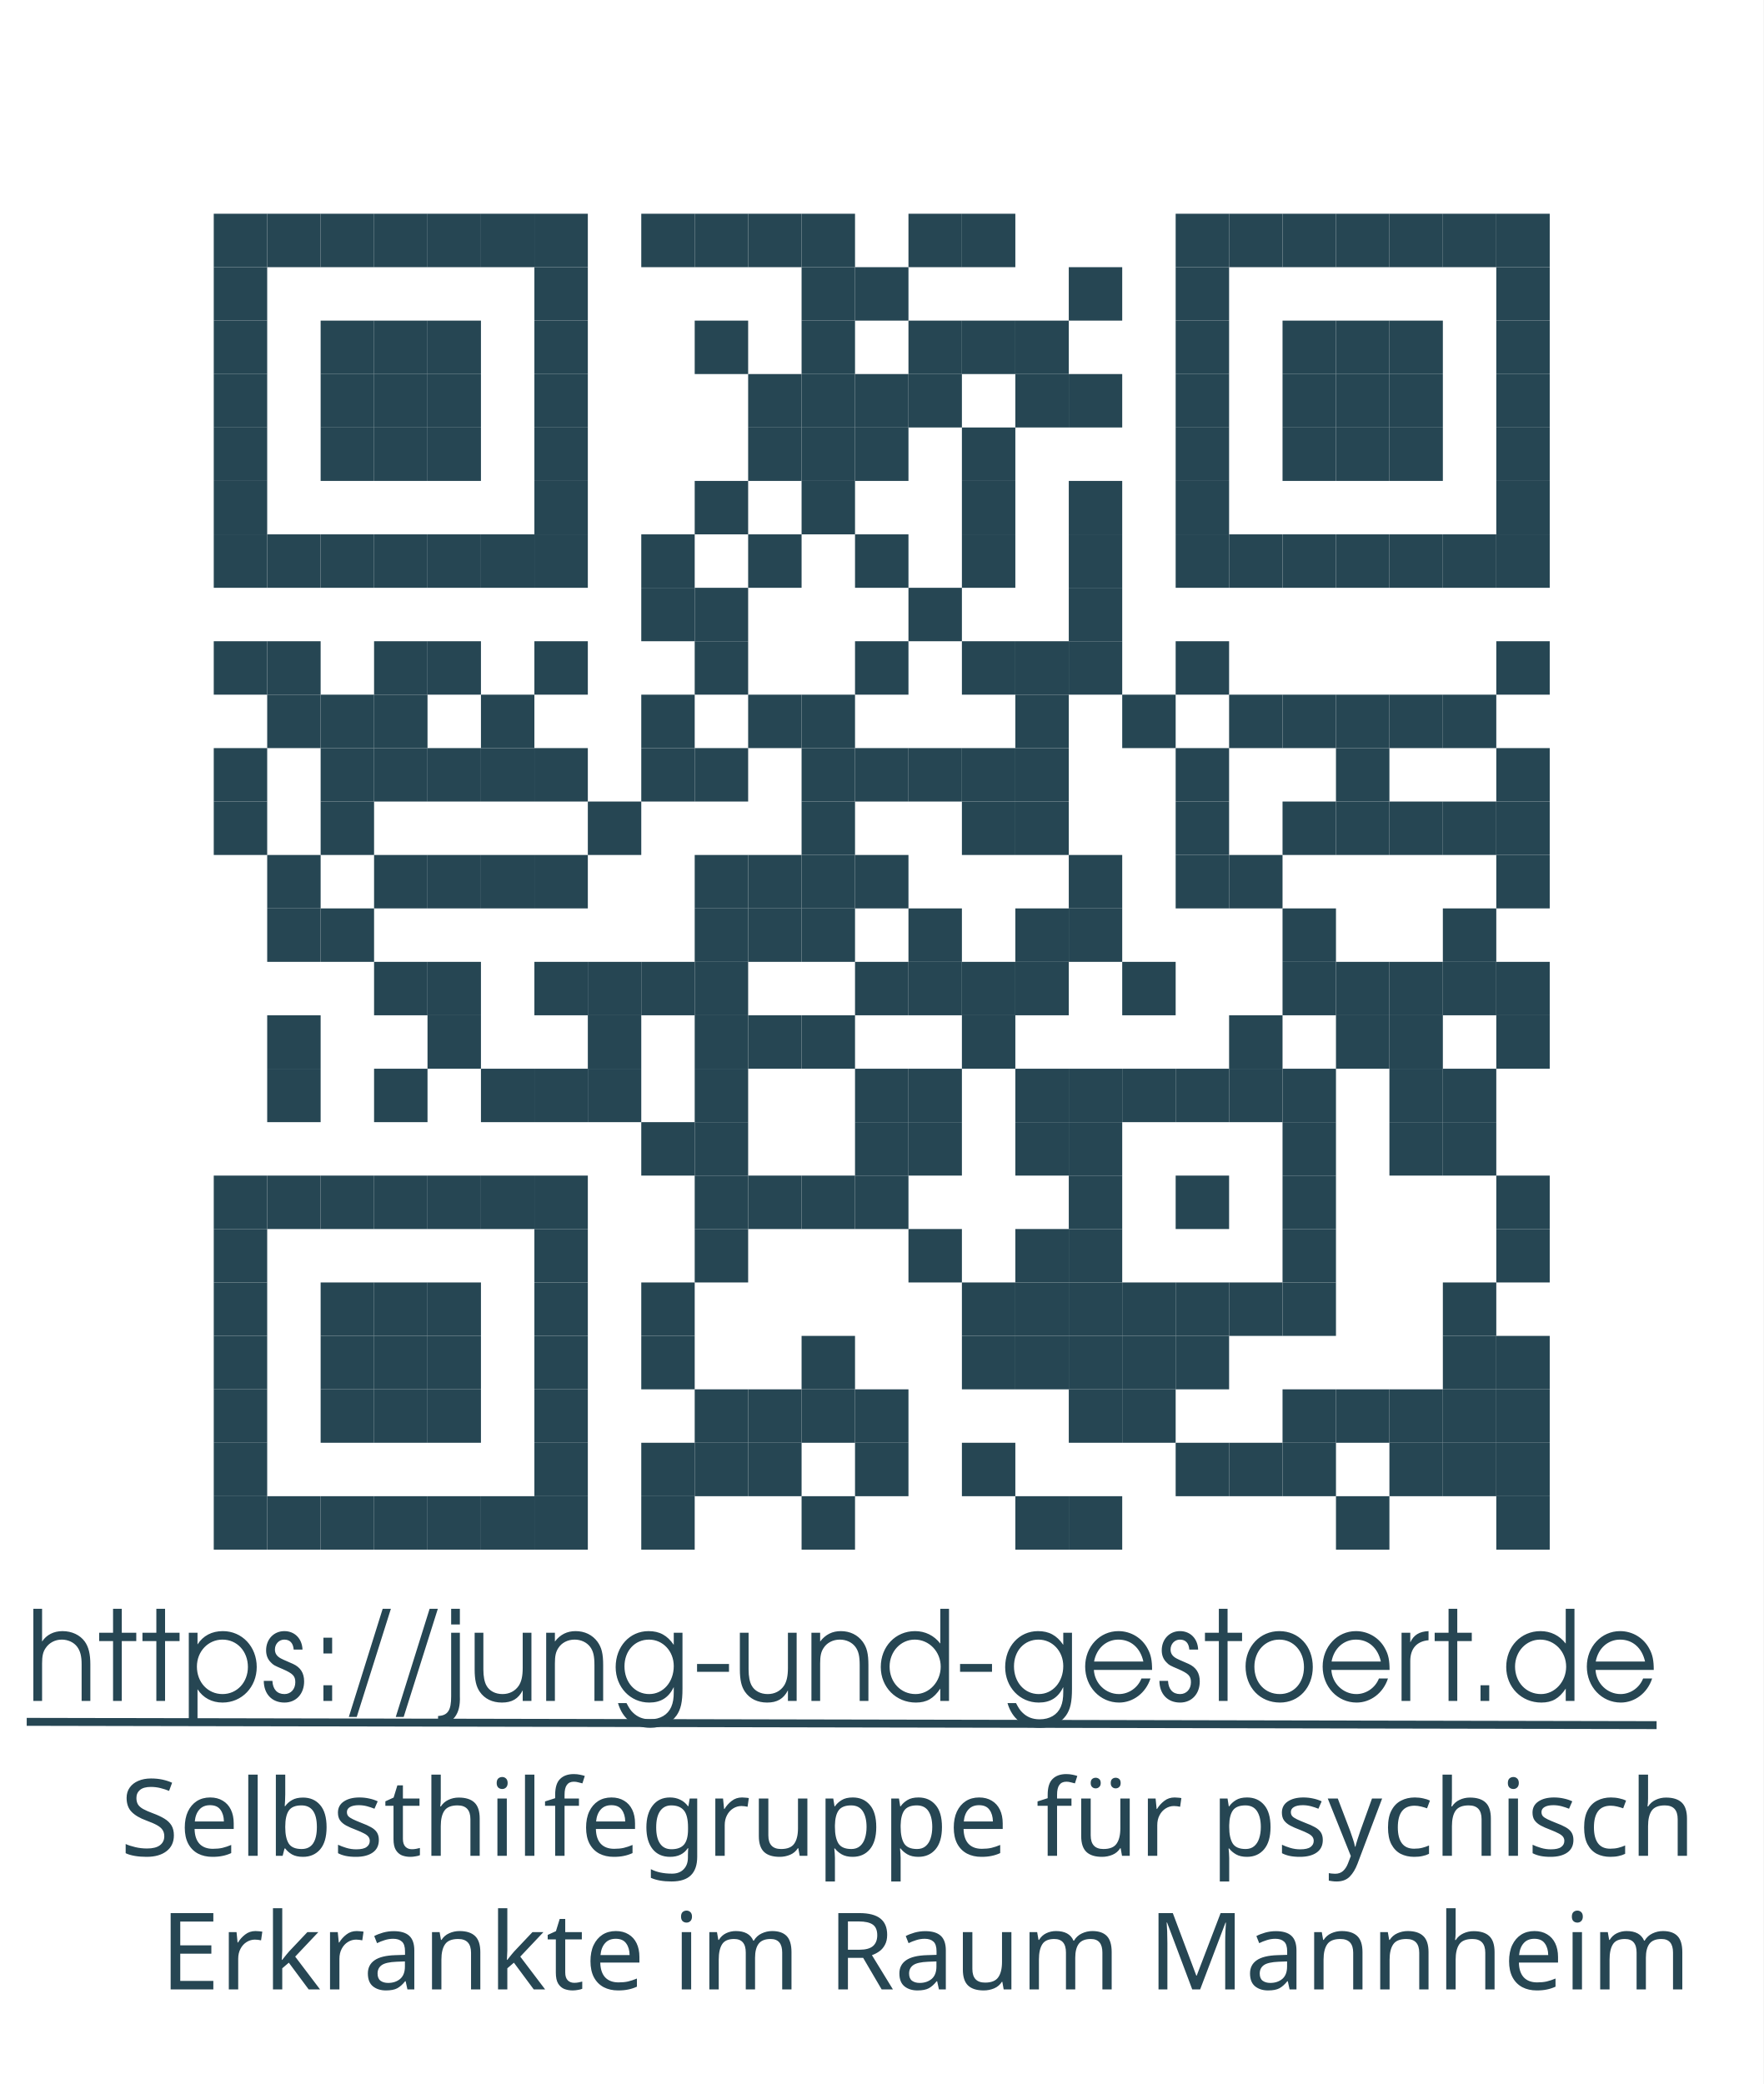
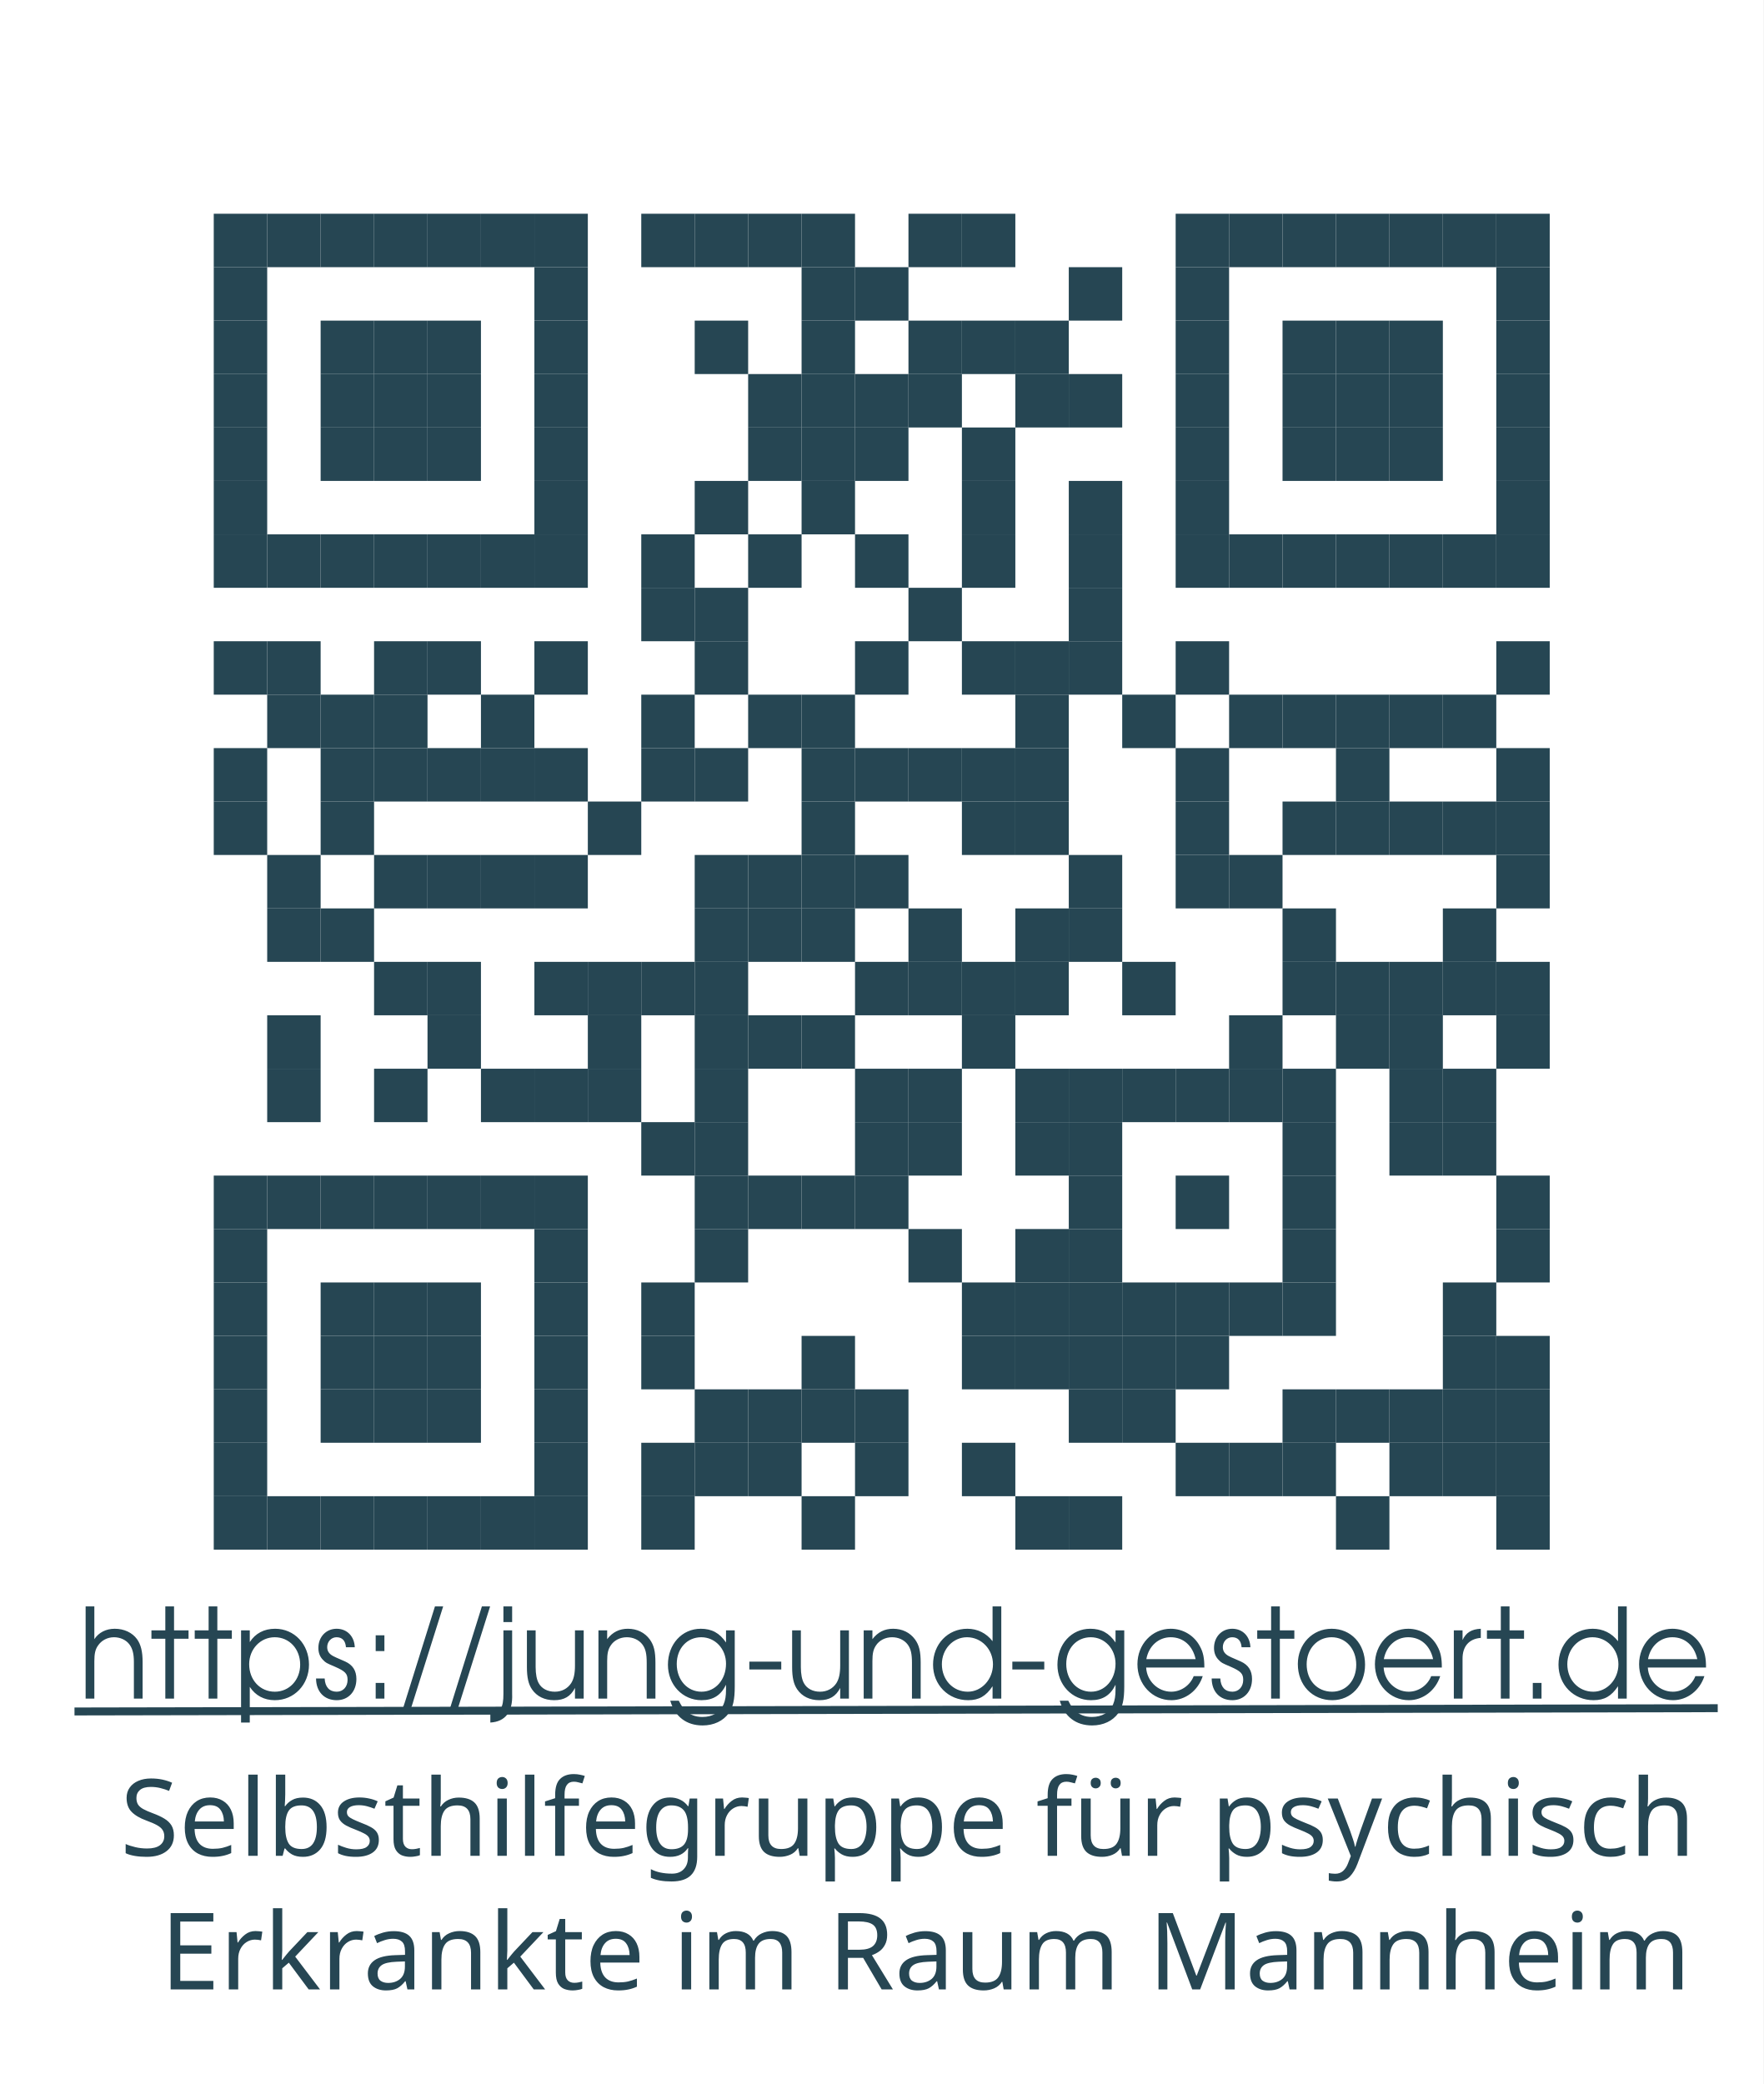
<svg xmlns="http://www.w3.org/2000/svg" xmlns:xlink="http://www.w3.org/1999/xlink" width="264" height="312" viewBox="0 0 264 312" version="1.1" id="svg342">
  <rect x="0" y="0" width="264" height="312" fill="#ffffff" id="rect2" style="stroke-width:1.086;fill-opacity:1;" />
  <defs id="defs5">
    <rect id="p" width="8" height="8" />
  </defs>
  <g fill="#264653" id="g657">
    <use xlink:href="#p" x="32" y="32" id="use7" />
    <use xlink:href="#p" x="32" y="40" id="use9" />
    <use xlink:href="#p" x="32" y="48" id="use11" />
    <use xlink:href="#p" x="32" y="56" id="use13" />
    <use xlink:href="#p" x="32" y="64" id="use15" />
    <use xlink:href="#p" x="32" y="72" id="use17" />
    <use xlink:href="#p" x="32" y="80" id="use19" />
    <use xlink:href="#p" x="32" y="96" id="use21" />
    <use xlink:href="#p" x="32" y="112" id="use23" />
    <use xlink:href="#p" x="32" y="120" id="use25" />
    <use xlink:href="#p" x="32" y="176" id="use27" />
    <use xlink:href="#p" x="32" y="184" id="use29" />
    <use xlink:href="#p" x="32" y="192" id="use31" />
    <use xlink:href="#p" x="32" y="200" id="use33" />
    <use xlink:href="#p" x="32" y="208" id="use35" />
    <use xlink:href="#p" x="32" y="216" id="use37" />
    <use xlink:href="#p" x="32" y="224" id="use39" />
    <use xlink:href="#p" x="40" y="32" id="use41" />
    <use xlink:href="#p" x="40" y="80" id="use43" />
    <use xlink:href="#p" x="40" y="96" id="use45" />
    <use xlink:href="#p" x="40" y="104" id="use47" />
    <use xlink:href="#p" x="40" y="128" id="use49" />
    <use xlink:href="#p" x="40" y="136" id="use51" />
    <use xlink:href="#p" x="40" y="152" id="use53" />
    <use xlink:href="#p" x="40" y="160" id="use55" />
    <use xlink:href="#p" x="40" y="176" id="use57" />
    <use xlink:href="#p" x="40" y="224" id="use59" />
    <use xlink:href="#p" x="48" y="32" id="use61" />
    <use xlink:href="#p" x="48" y="48" id="use63" />
    <use xlink:href="#p" x="48" y="56" id="use65" />
    <use xlink:href="#p" x="48" y="64" id="use67" />
    <use xlink:href="#p" x="48" y="80" id="use69" />
    <use xlink:href="#p" x="48" y="104" id="use71" />
    <use xlink:href="#p" x="48" y="112" id="use73" />
    <use xlink:href="#p" x="48" y="120" id="use75" />
    <use xlink:href="#p" x="48" y="136" id="use77" />
    <use xlink:href="#p" x="48" y="176" id="use79" />
    <use xlink:href="#p" x="48" y="192" id="use81" />
    <use xlink:href="#p" x="48" y="200" id="use83" />
    <use xlink:href="#p" x="48" y="208" id="use85" />
    <use xlink:href="#p" x="48" y="224" id="use87" />
    <use xlink:href="#p" x="56" y="32" id="use89" />
    <use xlink:href="#p" x="56" y="48" id="use91" />
    <use xlink:href="#p" x="56" y="56" id="use93" />
    <use xlink:href="#p" x="56" y="64" id="use95" />
    <use xlink:href="#p" x="56" y="80" id="use97" />
    <use xlink:href="#p" x="56" y="96" id="use99" />
    <use xlink:href="#p" x="56" y="104" id="use101" />
    <use xlink:href="#p" x="56" y="112" id="use103" />
    <use xlink:href="#p" x="56" y="128" id="use105" />
    <use xlink:href="#p" x="56" y="144" id="use107" />
    <use xlink:href="#p" x="56" y="160" id="use109" />
    <use xlink:href="#p" x="56" y="176" id="use111" />
    <use xlink:href="#p" x="56" y="192" id="use113" />
    <use xlink:href="#p" x="56" y="200" id="use115" />
    <use xlink:href="#p" x="56" y="208" id="use117" />
    <use xlink:href="#p" x="56" y="224" id="use119" />
    <use xlink:href="#p" x="64" y="32" id="use121" />
    <use xlink:href="#p" x="64" y="48" id="use123" />
    <use xlink:href="#p" x="64" y="56" id="use125" />
    <use xlink:href="#p" x="64" y="64" id="use127" />
    <use xlink:href="#p" x="64" y="80" id="use129" />
    <use xlink:href="#p" x="64" y="96" id="use131" />
    <use xlink:href="#p" x="64" y="112" id="use133" />
    <use xlink:href="#p" x="64" y="128" id="use135" />
    <use xlink:href="#p" x="64" y="144" id="use137" />
    <use xlink:href="#p" x="64" y="152" id="use139" />
    <use xlink:href="#p" x="64" y="176" id="use141" />
    <use xlink:href="#p" x="64" y="192" id="use143" />
    <use xlink:href="#p" x="64" y="200" id="use145" />
    <use xlink:href="#p" x="64" y="208" id="use147" />
    <use xlink:href="#p" x="64" y="224" id="use149" />
    <use xlink:href="#p" x="72" y="32" id="use151" />
    <use xlink:href="#p" x="72" y="80" id="use153" />
    <use xlink:href="#p" x="72" y="104" id="use155" />
    <use xlink:href="#p" x="72" y="112" id="use157" />
    <use xlink:href="#p" x="72" y="128" id="use159" />
    <use xlink:href="#p" x="72" y="160" id="use161" />
    <use xlink:href="#p" x="72" y="176" id="use163" />
    <use xlink:href="#p" x="72" y="224" id="use165" />
    <use xlink:href="#p" x="80" y="32" id="use167" />
    <use xlink:href="#p" x="80" y="40" id="use169" />
    <use xlink:href="#p" x="80" y="48" id="use171" />
    <use xlink:href="#p" x="80" y="56" id="use173" />
    <use xlink:href="#p" x="80" y="64" id="use175" />
    <use xlink:href="#p" x="80" y="72" id="use177" />
    <use xlink:href="#p" x="80" y="80" id="use179" />
    <use xlink:href="#p" x="80" y="96" id="use181" />
    <use xlink:href="#p" x="80" y="112" id="use183" />
    <use xlink:href="#p" x="80" y="128" id="use185" />
    <use xlink:href="#p" x="80" y="144" id="use187" />
    <use xlink:href="#p" x="80" y="160" id="use189" />
    <use xlink:href="#p" x="80" y="176" id="use191" />
    <use xlink:href="#p" x="80" y="184" id="use193" />
    <use xlink:href="#p" x="80" y="192" id="use195" />
    <use xlink:href="#p" x="80" y="200" id="use197" />
    <use xlink:href="#p" x="80" y="208" id="use199" />
    <use xlink:href="#p" x="80" y="216" id="use201" />
    <use xlink:href="#p" x="80" y="224" id="use203" />
    <use xlink:href="#p" x="88" y="120" id="use205" />
    <use xlink:href="#p" x="88" y="144" id="use207" />
    <use xlink:href="#p" x="88" y="152" id="use209" />
    <use xlink:href="#p" x="88" y="160" id="use211" />
    <use xlink:href="#p" x="96" y="32" id="use213" />
    <use xlink:href="#p" x="96" y="80" id="use215" />
    <use xlink:href="#p" x="96" y="88" id="use217" />
    <use xlink:href="#p" x="96" y="104" id="use219" />
    <use xlink:href="#p" x="96" y="112" id="use221" />
    <use xlink:href="#p" x="96" y="144" id="use223" />
    <use xlink:href="#p" x="96" y="168" id="use225" />
    <use xlink:href="#p" x="96" y="192" id="use227" />
    <use xlink:href="#p" x="96" y="200" id="use229" />
    <use xlink:href="#p" x="96" y="216" id="use231" />
    <use xlink:href="#p" x="96" y="224" id="use233" />
    <use xlink:href="#p" x="104" y="32" id="use235" />
    <use xlink:href="#p" x="104" y="48" id="use237" />
    <use xlink:href="#p" x="104" y="72" id="use239" />
    <use xlink:href="#p" x="104" y="88" id="use241" />
    <use xlink:href="#p" x="104" y="96" id="use243" />
    <use xlink:href="#p" x="104" y="112" id="use245" />
    <use xlink:href="#p" x="104" y="128" id="use247" />
    <use xlink:href="#p" x="104" y="136" id="use249" />
    <use xlink:href="#p" x="104" y="144" id="use251" />
    <use xlink:href="#p" x="104" y="152" id="use253" />
    <use xlink:href="#p" x="104" y="160" id="use255" />
    <use xlink:href="#p" x="104" y="168" id="use257" />
    <use xlink:href="#p" x="104" y="176" id="use259" />
    <use xlink:href="#p" x="104" y="184" id="use261" />
    <use xlink:href="#p" x="104" y="208" id="use263" />
    <use xlink:href="#p" x="104" y="216" id="use265" />
    <use xlink:href="#p" x="112" y="32" id="use267" />
    <use xlink:href="#p" x="112" y="56" id="use269" />
    <use xlink:href="#p" x="112" y="64" id="use271" />
    <use xlink:href="#p" x="112" y="80" id="use273" />
    <use xlink:href="#p" x="112" y="104" id="use275" />
    <use xlink:href="#p" x="112" y="128" id="use277" />
    <use xlink:href="#p" x="112" y="136" id="use279" />
    <use xlink:href="#p" x="112" y="152" id="use281" />
    <use xlink:href="#p" x="112" y="176" id="use283" />
    <use xlink:href="#p" x="112" y="208" id="use285" />
    <use xlink:href="#p" x="112" y="216" id="use287" />
    <use xlink:href="#p" x="120" y="32" id="use289" />
    <use xlink:href="#p" x="120" y="40" id="use291" />
    <use xlink:href="#p" x="120" y="48" id="use293" />
    <use xlink:href="#p" x="120" y="56" id="use295" />
    <use xlink:href="#p" x="120" y="64" id="use297" />
    <use xlink:href="#p" x="120" y="72" id="use299" />
    <use xlink:href="#p" x="120" y="104" id="use301" />
    <use xlink:href="#p" x="120" y="112" id="use303" />
    <use xlink:href="#p" x="120" y="120" id="use305" />
    <use xlink:href="#p" x="120" y="128" id="use307" />
    <use xlink:href="#p" x="120" y="136" id="use309" />
    <use xlink:href="#p" x="120" y="152" id="use311" />
    <use xlink:href="#p" x="120" y="176" id="use313" />
    <use xlink:href="#p" x="120" y="200" id="use315" />
    <use xlink:href="#p" x="120" y="208" id="use317" />
    <use xlink:href="#p" x="120" y="224" id="use319" />
    <use xlink:href="#p" x="128" y="40" id="use321" />
    <use xlink:href="#p" x="128" y="56" id="use323" />
    <use xlink:href="#p" x="128" y="64" id="use325" />
    <use xlink:href="#p" x="128" y="80" id="use327" />
    <use xlink:href="#p" x="128" y="96" id="use329" />
    <use xlink:href="#p" x="128" y="112" id="use331" />
    <use xlink:href="#p" x="128" y="128" id="use333" />
    <use xlink:href="#p" x="128" y="144" id="use335" />
    <use xlink:href="#p" x="128" y="160" id="use337" />
    <use xlink:href="#p" x="128" y="168" id="use339" />
    <use xlink:href="#p" x="128" y="176" id="use341" />
    <use xlink:href="#p" x="128" y="208" id="use343" />
    <use xlink:href="#p" x="128" y="216" id="use345" />
    <use xlink:href="#p" x="136" y="32" id="use347" />
    <use xlink:href="#p" x="136" y="48" id="use349" />
    <use xlink:href="#p" x="136" y="56" id="use351" />
    <use xlink:href="#p" x="136" y="88" id="use353" />
    <use xlink:href="#p" x="136" y="112" id="use355" />
    <use xlink:href="#p" x="136" y="136" id="use357" />
    <use xlink:href="#p" x="136" y="144" id="use359" />
    <use xlink:href="#p" x="136" y="160" id="use361" />
    <use xlink:href="#p" x="136" y="168" id="use363" />
    <use xlink:href="#p" x="136" y="184" id="use365" />
    <use xlink:href="#p" x="144" y="32" id="use367" />
    <use xlink:href="#p" x="144" y="48" id="use369" />
    <use xlink:href="#p" x="144" y="64" id="use371" />
    <use xlink:href="#p" x="144" y="72" id="use373" />
    <use xlink:href="#p" x="144" y="80" id="use375" />
    <use xlink:href="#p" x="144" y="96" id="use377" />
    <use xlink:href="#p" x="144" y="112" id="use379" />
    <use xlink:href="#p" x="144" y="120" id="use381" />
    <use xlink:href="#p" x="144" y="144" id="use383" />
    <use xlink:href="#p" x="144" y="152" id="use385" />
    <use xlink:href="#p" x="144" y="192" id="use387" />
    <use xlink:href="#p" x="144" y="200" id="use389" />
    <use xlink:href="#p" x="144" y="216" id="use391" />
    <use xlink:href="#p" x="152" y="48" id="use393" />
    <use xlink:href="#p" x="152" y="56" id="use395" />
    <use xlink:href="#p" x="152" y="96" id="use397" />
    <use xlink:href="#p" x="152" y="104" id="use399" />
    <use xlink:href="#p" x="152" y="112" id="use401" />
    <use xlink:href="#p" x="152" y="120" id="use403" />
    <use xlink:href="#p" x="152" y="136" id="use405" />
    <use xlink:href="#p" x="152" y="144" id="use407" />
    <use xlink:href="#p" x="152" y="160" id="use409" />
    <use xlink:href="#p" x="152" y="168" id="use411" />
    <use xlink:href="#p" x="152" y="184" id="use413" />
    <use xlink:href="#p" x="152" y="192" id="use415" />
    <use xlink:href="#p" x="152" y="200" id="use417" />
    <use xlink:href="#p" x="152" y="224" id="use419" />
    <use xlink:href="#p" x="160" y="40" id="use421" />
    <use xlink:href="#p" x="160" y="56" id="use423" />
    <use xlink:href="#p" x="160" y="72" id="use425" />
    <use xlink:href="#p" x="160" y="80" id="use427" />
    <use xlink:href="#p" x="160" y="88" id="use429" />
    <use xlink:href="#p" x="160" y="96" id="use431" />
    <use xlink:href="#p" x="160" y="128" id="use433" />
    <use xlink:href="#p" x="160" y="136" id="use435" />
    <use xlink:href="#p" x="160" y="160" id="use437" />
    <use xlink:href="#p" x="160" y="168" id="use439" />
    <use xlink:href="#p" x="160" y="176" id="use441" />
    <use xlink:href="#p" x="160" y="184" id="use443" />
    <use xlink:href="#p" x="160" y="192" id="use445" />
    <use xlink:href="#p" x="160" y="200" id="use447" />
    <use xlink:href="#p" x="160" y="208" id="use449" />
    <use xlink:href="#p" x="160" y="224" id="use451" />
    <use xlink:href="#p" x="168" y="104" id="use453" />
    <use xlink:href="#p" x="168" y="144" id="use455" />
    <use xlink:href="#p" x="168" y="160" id="use457" />
    <use xlink:href="#p" x="168" y="192" id="use459" />
    <use xlink:href="#p" x="168" y="200" id="use461" />
    <use xlink:href="#p" x="168" y="208" id="use463" />
    <use xlink:href="#p" x="176" y="32" id="use465" />
    <use xlink:href="#p" x="176" y="40" id="use467" />
    <use xlink:href="#p" x="176" y="48" id="use469" />
    <use xlink:href="#p" x="176" y="56" id="use471" />
    <use xlink:href="#p" x="176" y="64" id="use473" />
    <use xlink:href="#p" x="176" y="72" id="use475" />
    <use xlink:href="#p" x="176" y="80" id="use477" />
    <use xlink:href="#p" x="176" y="96" id="use479" />
    <use xlink:href="#p" x="176" y="112" id="use481" />
    <use xlink:href="#p" x="176" y="120" id="use483" />
    <use xlink:href="#p" x="176" y="128" id="use485" />
    <use xlink:href="#p" x="176" y="160" id="use487" />
    <use xlink:href="#p" x="176" y="176" id="use489" />
    <use xlink:href="#p" x="176" y="192" id="use491" />
    <use xlink:href="#p" x="176" y="200" id="use493" />
    <use xlink:href="#p" x="176" y="216" id="use495" />
    <use xlink:href="#p" x="184" y="32" id="use497" />
    <use xlink:href="#p" x="184" y="80" id="use499" />
    <use xlink:href="#p" x="184" y="104" id="use501" />
    <use xlink:href="#p" x="184" y="128" id="use503" />
    <use xlink:href="#p" x="184" y="152" id="use505" />
    <use xlink:href="#p" x="184" y="160" id="use507" />
    <use xlink:href="#p" x="184" y="192" id="use509" />
    <use xlink:href="#p" x="184" y="216" id="use511" />
    <use xlink:href="#p" x="192" y="32" id="use513" />
    <use xlink:href="#p" x="192" y="48" id="use515" />
    <use xlink:href="#p" x="192" y="56" id="use517" />
    <use xlink:href="#p" x="192" y="64" id="use519" />
    <use xlink:href="#p" x="192" y="80" id="use521" />
    <use xlink:href="#p" x="192" y="104" id="use523" />
    <use xlink:href="#p" x="192" y="120" id="use525" />
    <use xlink:href="#p" x="192" y="136" id="use527" />
    <use xlink:href="#p" x="192" y="144" id="use529" />
    <use xlink:href="#p" x="192" y="160" id="use531" />
    <use xlink:href="#p" x="192" y="168" id="use533" />
    <use xlink:href="#p" x="192" y="176" id="use535" />
    <use xlink:href="#p" x="192" y="184" id="use537" />
    <use xlink:href="#p" x="192" y="192" id="use539" />
    <use xlink:href="#p" x="192" y="208" id="use541" />
    <use xlink:href="#p" x="192" y="216" id="use543" />
    <use xlink:href="#p" x="200" y="32" id="use545" />
    <use xlink:href="#p" x="200" y="48" id="use547" />
    <use xlink:href="#p" x="200" y="56" id="use549" />
    <use xlink:href="#p" x="200" y="64" id="use551" />
    <use xlink:href="#p" x="200" y="80" id="use553" />
    <use xlink:href="#p" x="200" y="104" id="use555" />
    <use xlink:href="#p" x="200" y="112" id="use557" />
    <use xlink:href="#p" x="200" y="120" id="use559" />
    <use xlink:href="#p" x="200" y="144" id="use561" />
    <use xlink:href="#p" x="200" y="152" id="use563" />
    <use xlink:href="#p" x="200" y="208" id="use565" />
    <use xlink:href="#p" x="200" y="224" id="use567" />
    <use xlink:href="#p" x="208" y="32" id="use569" />
    <use xlink:href="#p" x="208" y="48" id="use571" />
    <use xlink:href="#p" x="208" y="56" id="use573" />
    <use xlink:href="#p" x="208" y="64" id="use575" />
    <use xlink:href="#p" x="208" y="80" id="use577" />
    <use xlink:href="#p" x="208" y="104" id="use579" />
    <use xlink:href="#p" x="208" y="120" id="use581" />
    <use xlink:href="#p" x="208" y="144" id="use583" />
    <use xlink:href="#p" x="208" y="152" id="use585" />
    <use xlink:href="#p" x="208" y="160" id="use587" />
    <use xlink:href="#p" x="208" y="168" id="use589" />
    <use xlink:href="#p" x="208" y="208" id="use591" />
    <use xlink:href="#p" x="208" y="216" id="use593" />
    <use xlink:href="#p" x="216" y="32" id="use595" />
    <use xlink:href="#p" x="216" y="80" id="use597" />
    <use xlink:href="#p" x="216" y="104" id="use599" />
    <use xlink:href="#p" x="216" y="120" id="use601" />
    <use xlink:href="#p" x="216" y="136" id="use603" />
    <use xlink:href="#p" x="216" y="144" id="use605" />
    <use xlink:href="#p" x="216" y="160" id="use607" />
    <use xlink:href="#p" x="216" y="168" id="use609" />
    <use xlink:href="#p" x="216" y="192" id="use611" />
    <use xlink:href="#p" x="216" y="200" id="use613" />
    <use xlink:href="#p" x="216" y="208" id="use615" />
    <use xlink:href="#p" x="216" y="216" id="use617" />
    <use xlink:href="#p" x="224" y="32" id="use619" />
    <use xlink:href="#p" x="224" y="40" id="use621" />
    <use xlink:href="#p" x="224" y="48" id="use623" />
    <use xlink:href="#p" x="224" y="56" id="use625" />
    <use xlink:href="#p" x="224" y="64" id="use627" />
    <use xlink:href="#p" x="224" y="72" id="use629" />
    <use xlink:href="#p" x="224" y="80" id="use631" />
    <use xlink:href="#p" x="224" y="96" id="use633" />
    <use xlink:href="#p" x="224" y="112" id="use635" />
    <use xlink:href="#p" x="224" y="120" id="use637" />
    <use xlink:href="#p" x="224" y="128" id="use639" />
    <use xlink:href="#p" x="224" y="144" id="use641" />
    <use xlink:href="#p" x="224" y="152" id="use643" />
    <use xlink:href="#p" x="224" y="176" id="use645" />
    <use xlink:href="#p" x="224" y="184" id="use647" />
    <use xlink:href="#p" x="224" y="200" id="use649" />
    <use xlink:href="#p" x="224" y="208" id="use651" />
    <use xlink:href="#p" x="224" y="216" id="use653" />
    <use xlink:href="#p" x="224" y="224" id="use655" />
  </g>
  <g id="g659" />
-   <text x="4" y="247.384" style="font-style:normal;font-variant:normal;font-weight:normal;font-stretch:normal;font-size:18.134px;line-height:1.25;font-family:'URW Gothic';-inkscape-font-specification:'URW Gothic, Normal';font-variant-ligatures:normal;font-variant-caps:normal;font-variant-numeric:normal;font-variant-east-asian:normal;fill:#264653;fill-opacity:1;stroke:none;stroke-width:0.971" transform="scale(0.9714521,1.029387)" id="text334">
-     <tspan x="4" y="247.384" style="font-style:normal;font-variant:normal;font-weight:normal;font-stretch:normal;font-size:18.134px;font-family:'URW Gothic';-inkscape-font-specification:'URW Gothic, Normal';font-variant-ligatures:normal;font-variant-caps:normal;font-variant-numeric:normal;font-variant-east-asian:normal;fill:#264653;fill-opacity:1;stroke-width:0.971" id="tspan332">https://jung-und-gestoert.de</tspan>
+   <text x="12.054" y="247.042" style="font-style:normal;font-variant:normal;font-weight:normal;font-stretch:normal;font-size:18.134px;line-height:1.25;font-family:'URW Gothic';-inkscape-font-specification:'URW Gothic, Normal';font-variant-ligatures:normal;font-variant-caps:normal;font-variant-numeric:normal;font-variant-east-asian:normal;fill:#264653;fill-opacity:1;stroke:none;stroke-width:0.971" transform="scale(0.9714521,1.029387)" id="text334">
+     <tspan x="12.054" y="247.042" style="font-style:normal;font-variant:normal;font-weight:normal;font-stretch:normal;font-size:18.134px;font-family:'URW Gothic';-inkscape-font-specification:'URW Gothic, Normal';font-variant-ligatures:normal;font-variant-caps:normal;font-variant-numeric:normal;font-variant-east-asian:normal;fill:#264653;fill-opacity:1;stroke-width:0.971" id="tspan332">https://jung-und-gestoert.de</tspan>
  </text>
  <text style="font-style:normal;font-variant:normal;font-weight:normal;font-stretch:normal;font-size:16px;line-height:1.25;font-family:Chilanka;-inkscape-font-specification:'Chilanka, Normal';font-variant-ligatures:normal;font-variant-caps:normal;font-variant-numeric:normal;font-variant-east-asian:normal;fill:#264653;fill-opacity:1;stroke:none" x="18" y="277.838" id="text58470">
    <tspan x="18" y="277.838" style="font-style:normal;font-variant:normal;font-weight:normal;font-stretch:normal;font-size:16px;font-family:Chilanka;-inkscape-font-specification:'Chilanka, Normal';font-variant-ligatures:normal;font-variant-caps:normal;font-variant-numeric:normal;font-variant-east-asian:normal;fill:#264653;fill-opacity:1" id="tspan336">Selbsthilfegruppe für psychisch</tspan>
    <tspan x="24" y="297.838" style="font-style:normal;font-variant:normal;font-weight:normal;font-stretch:normal;font-size:16px;font-family:Chilanka;-inkscape-font-specification:'Chilanka, Normal';font-variant-ligatures:normal;font-variant-caps:normal;font-variant-numeric:normal;font-variant-east-asian:normal;fill:#264653;fill-opacity:1" id="tspan72062">Erkrankte im Raum Mannheim</tspan>
  </text>
-   <path d="M 4,257.781 247.998,258.274" style="fill:none;fill-opacity:1;stroke:#264653;stroke-width:1.187;stroke-linecap:butt;stroke-linejoin:miter;stroke-miterlimit:4;stroke-dasharray:none;stroke-opacity:1" id="path340" />
+   <path d="M 11.152,256.227 257.15,255.737" style="fill:none;fill-opacity:1;stroke:#264653;stroke-width:1.189;stroke-linecap:butt;stroke-linejoin:miter;stroke-miterlimit:4;stroke-dasharray:none;stroke-opacity:1" id="path340" />
</svg>
